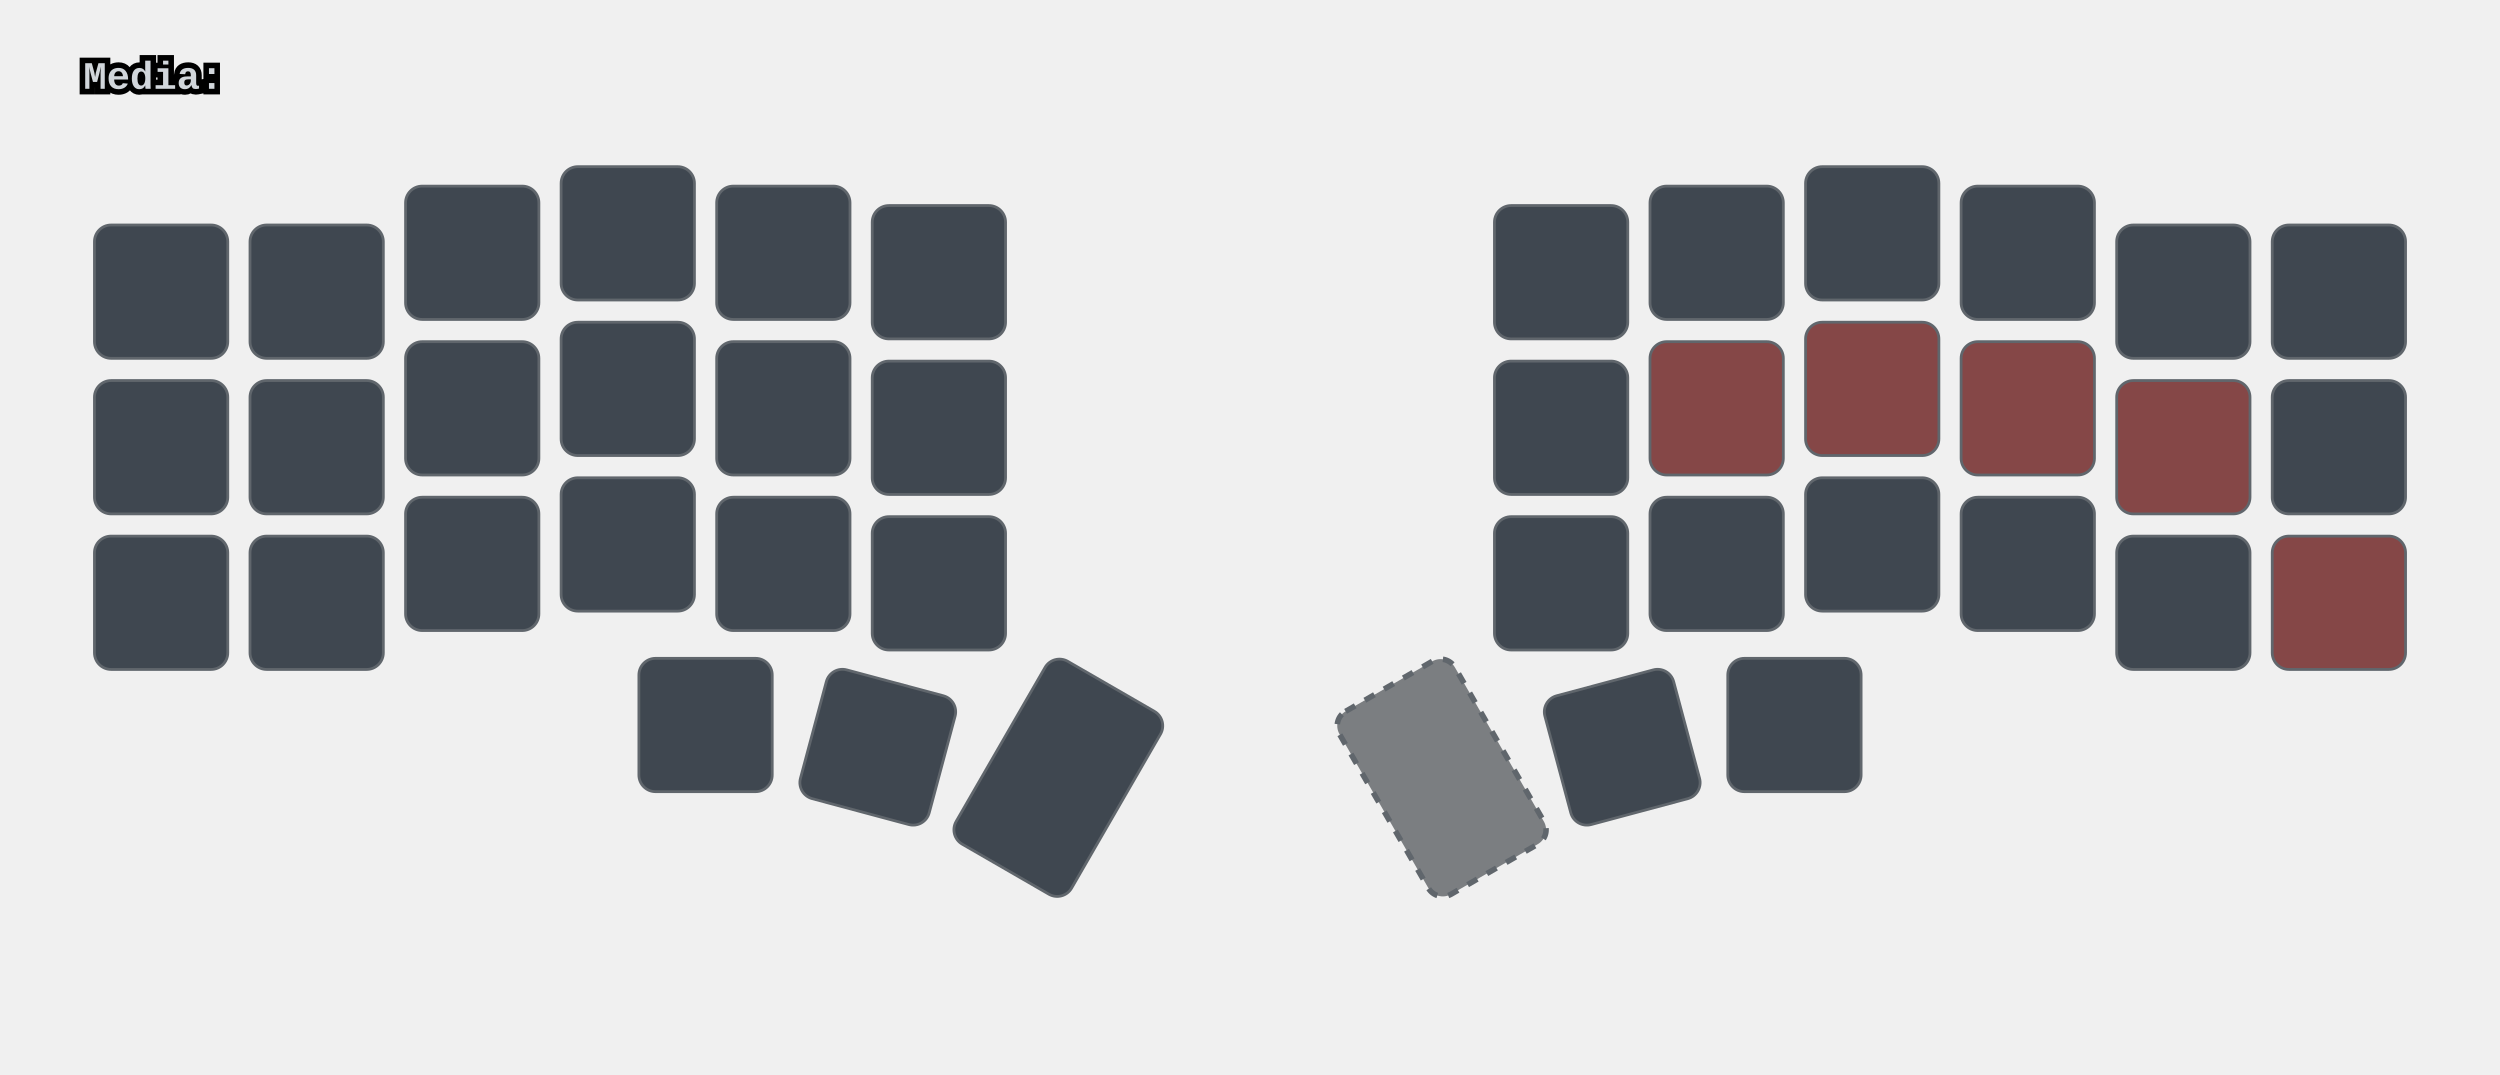
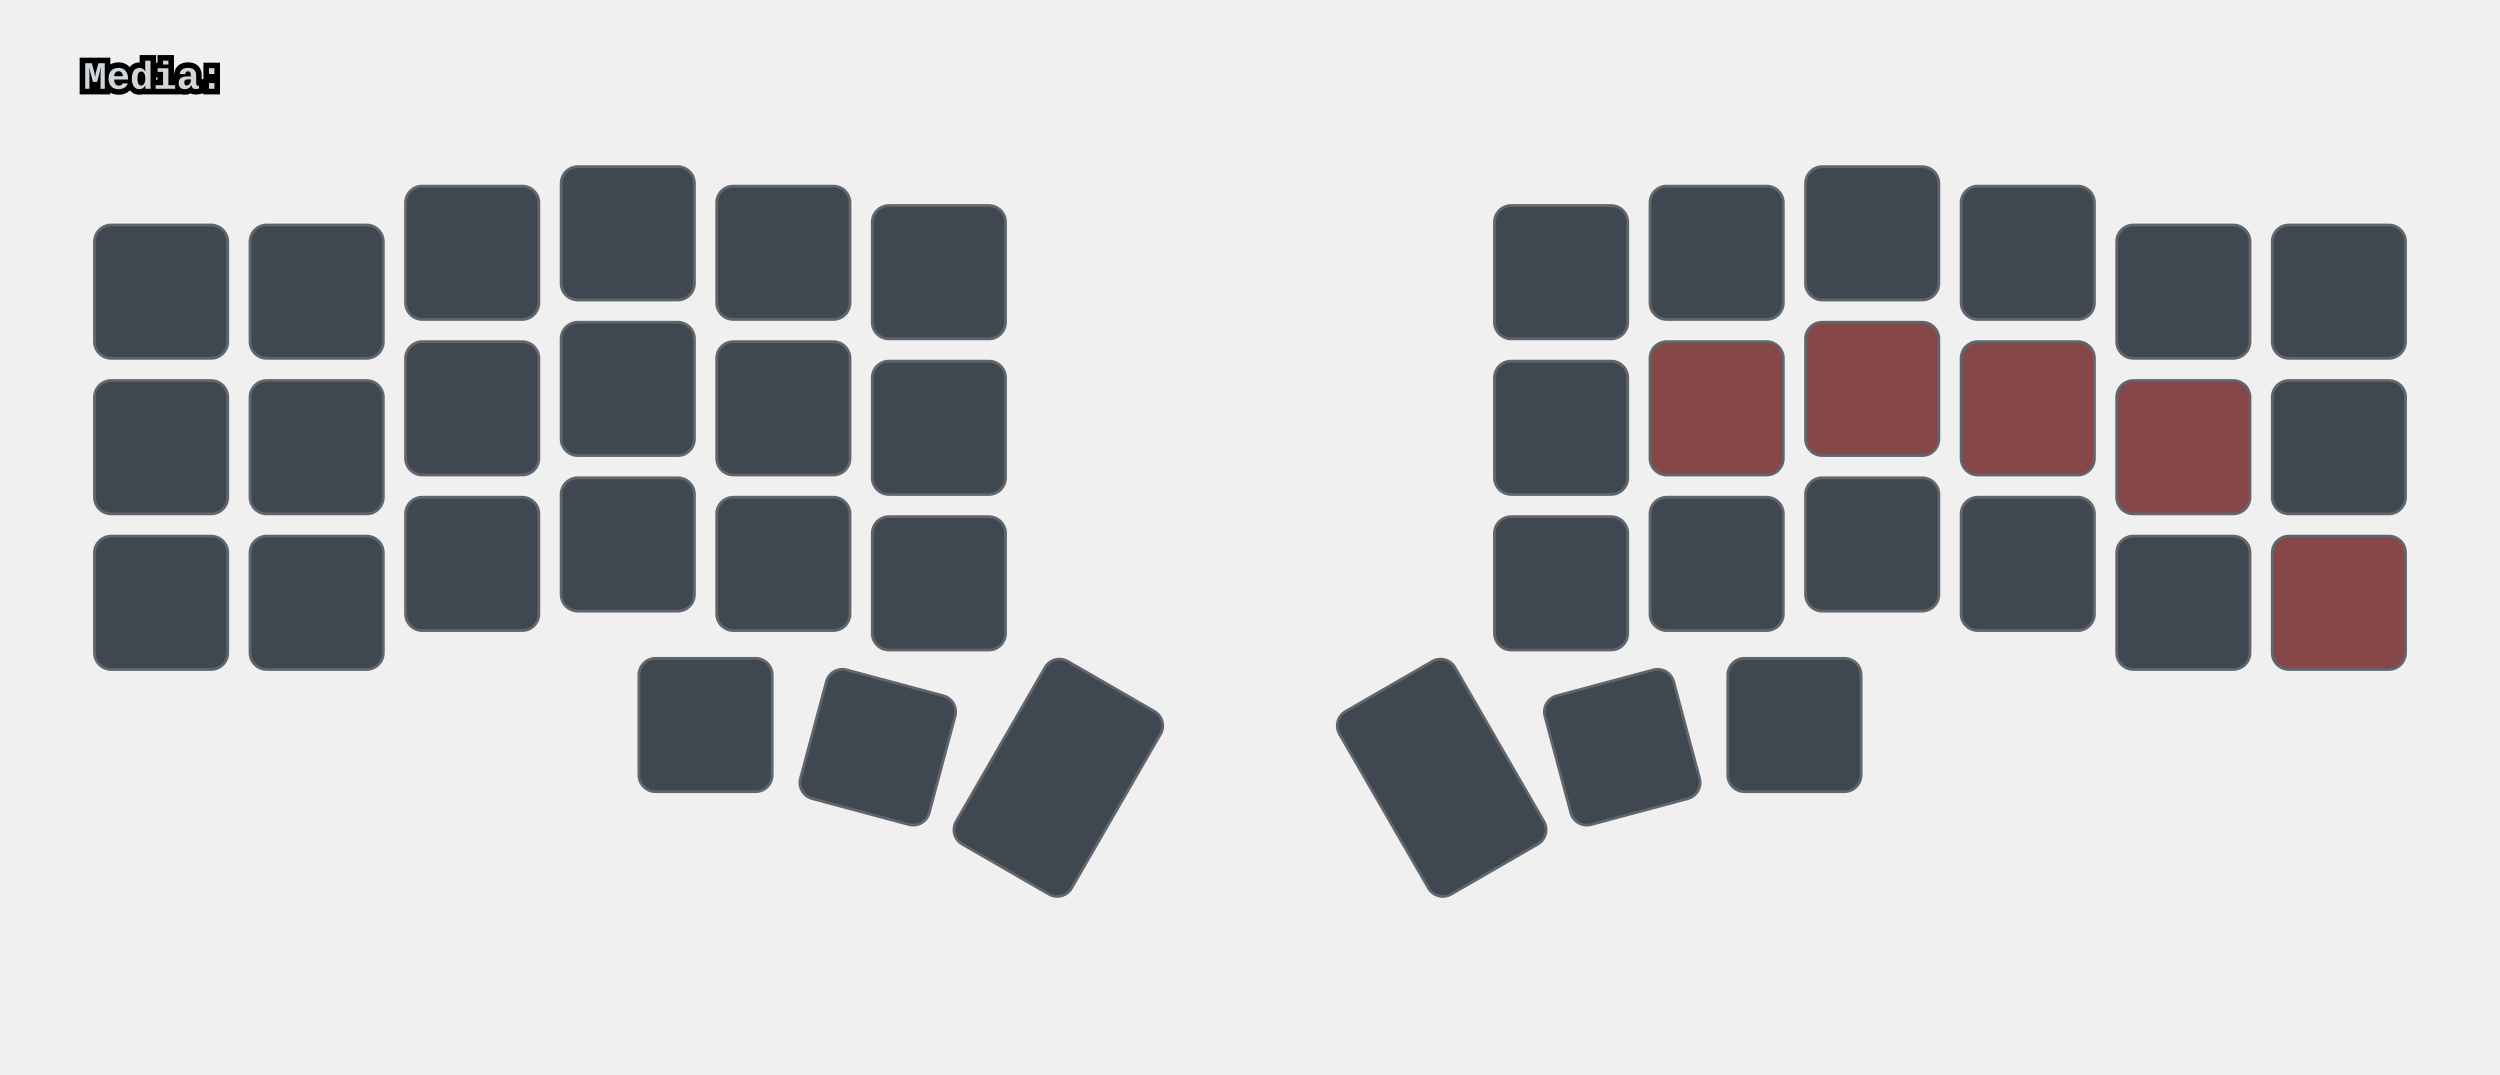
<svg xmlns="http://www.w3.org/2000/svg" xmlns:xlink="http://www.w3.org/1999/xlink" width="900" height="387" viewBox="0 0 900 387" class="keymap">
  <defs>/* start glyphs */
<svg id="mdi:apple-keyboard-caps">
      <svg id="mdi-apple-keyboard-caps" viewBox="0 0 24 24">
        <path d="M15,14V8H17.17L12,2.83L6.83,8H9V14H15M12,0L22,10H17V16H7V10H2L12,0M7,18H17V24H7V18M15,20H9V22H15V20Z" />
      </svg>
    </svg>
    <svg id="mdi:apple-keyboard-command">
      <svg id="mdi-apple-keyboard-command" viewBox="0 0 24 24">
        <path d="M6,2A4,4 0 0,1 10,6V8H14V6A4,4 0 0,1 18,2A4,4 0 0,1 22,6A4,4 0 0,1 18,10H16V14H18A4,4 0 0,1 22,18A4,4 0 0,1 18,22A4,4 0 0,1 14,18V16H10V18A4,4 0 0,1 6,22A4,4 0 0,1 2,18A4,4 0 0,1 6,14H8V10H6A4,4 0 0,1 2,6A4,4 0 0,1 6,2M16,18A2,2 0 0,0 18,20A2,2 0 0,0 20,18A2,2 0 0,0 18,16H16V18M14,10H10V14H14V10M6,16A2,2 0 0,0 4,18A2,2 0 0,0 6,20A2,2 0 0,0 8,18V16H6M8,6A2,2 0 0,0 6,4A2,2 0 0,0 4,6A2,2 0 0,0 6,8H8V6M18,8A2,2 0 0,0 20,6A2,2 0 0,0 18,4A2,2 0 0,0 16,6V8H18Z" />
      </svg>
    </svg>
    <svg id="mdi:apple-keyboard-control">
      <svg id="mdi-apple-keyboard-control" viewBox="0 0 24 24">
        <path d="M19.78,11.78L18.36,13.19L12,6.83L5.64,13.19L4.22,11.78L12,4L19.78,11.78Z" />
      </svg>
    </svg>
    <svg id="mdi:apple-keyboard-option">
      <svg id="mdi-apple-keyboard-option" viewBox="0 0 24 24">
        <path d="M3,4H9.11L16.15,18H21V20H14.88L7.84,6H3V4M14,4H21V6H14V4Z" />
      </svg>
    </svg>
    <svg id="mdi:apple-keyboard-shift">
      <svg id="mdi-apple-keyboard-shift" viewBox="0 0 24 24">
        <path d="M15,18V12H17.17L12,6.83L6.83,12H9V18H15M12,4L22,14H17V20H7V14H2L12,4Z" />
      </svg>
    </svg>
    <svg id="mdi:backspace">
      <svg id="mdi-backspace" viewBox="0 0 24 24">
        <path d="M22,3H7C6.31,3 5.77,3.35 5.41,3.88L0,12L5.41,20.11C5.77,20.64 6.31,21 7,21H22A2,2 0 0,0 24,19V5A2,2 0 0,0 22,3M19,15.59L17.59,17L14,13.41L10.41,17L9,15.59L12.59,12L9,8.41L10.41,7L14,10.59L17.59,7L19,8.41L15.41,12" />
      </svg>
    </svg>
    <svg id="mdi:backspace-reverse">
      <svg id="mdi-backspace-reverse" viewBox="0 0 24 24">
        <path d="M2,21H17C17.7,21 18.2,20.6 18.6,20.1L24,12L18.6,3.9C18.2,3.4 17.7,3 17,3H2A2,2 0 0,0 0,5V19A2,2 0 0,0 2,21M5,8.4L6.4,7L10,10.6L13.6,7L15,8.4L11.4,12L15,15.6L13.6,17L10,13.4L6.4,17L5,15.6L8.6,12" />
      </svg>
    </svg>
    <svg id="mdi:bluetooth-connect">
      <svg id="mdi-bluetooth-connect" viewBox="0 0 24 24">
        <path d="M19,10L17,12L19,14L21,12M14.88,16.29L13,18.17V14.41M13,5.83L14.88,7.71L13,9.58M17.71,7.71L12,2H11V9.58L6.41,5L5,6.41L10.59,12L5,17.58L6.41,19L11,14.41V22H12L17.71,16.29L13.41,12M7,12L5,10L3,12L5,14L7,12Z" />
      </svg>
    </svg>
    <svg id="mdi:bluetooth-off">
      <svg id="mdi-bluetooth-off" viewBox="0 0 24 24">
        <path d="M13,5.83L14.88,7.71L13.28,9.31L14.69,10.72L17.71,7.7L12,2H11V7.03L13,9.03M5.41,4L4,5.41L10.59,12L5,17.59L6.41,19L11,14.41V22H12L16.29,17.71L18.59,20L20,18.59M13,18.17V14.41L14.88,16.29" />
      </svg>
    </svg>
    <svg id="mdi:brightness-5">
      <svg id="mdi-brightness-5" viewBox="0 0 24 24">
        <path d="M12,18A6,6 0 0,1 6,12A6,6 0 0,1 12,6A6,6 0 0,1 18,12A6,6 0 0,1 12,18M20,15.31L23.31,12L20,8.69V4H15.31L12,0.69L8.69,4H4V8.69L0.69,12L4,15.31V20H8.69L12,23.31L15.31,20H20V15.31Z" />
      </svg>
    </svg>
    <svg id="mdi:brightness-7">
      <svg id="mdi-brightness-7" viewBox="0 0 24 24">
        <path d="M12,8A4,4 0 0,0 8,12A4,4 0 0,0 12,16A4,4 0 0,0 16,12A4,4 0 0,0 12,8M12,18A6,6 0 0,1 6,12A6,6 0 0,1 12,6A6,6 0 0,1 18,12A6,6 0 0,1 12,18M20,8.69V4H15.31L12,0.69L8.69,4H4V8.69L0.69,12L4,15.31V20H8.69L12,23.31L15.31,20H20V15.31L23.31,12L20,8.69Z" />
      </svg>
    </svg>
    <svg id="mdi:code-block-tags">
      <svg id="mdi-code-block-tags" viewBox="0 0 24 24">
        <path d="M5.59 3.41L7 4.82L3.82 8L7 11.18L5.59 12.6L1 8L5.59 3.41M11.41 3.41L16 8L11.41 12.6L10 11.18L13.18 8L10 4.82L11.41 3.41M22 6V18C22 19.11 21.11 20 20 20H4C2.9 20 2 19.11 2 18V14H4V18H20V6H17.03V4H20C21.11 4 22 4.89 22 6Z" />
      </svg>
    </svg>
    <svg id="mdi:content-copy">
      <svg id="mdi-content-copy" viewBox="0 0 24 24">
        <path d="M19,21H8V7H19M19,5H8A2,2 0 0,0 6,7V21A2,2 0 0,0 8,23H19A2,2 0 0,0 21,21V7A2,2 0 0,0 19,5M16,1H4A2,2 0 0,0 2,3V17H4V3H16V1Z" />
      </svg>
    </svg>
    <svg id="mdi:content-cut">
      <svg id="mdi-content-cut" viewBox="0 0 24 24">
        <path d="M19,3L13,9L15,11L22,4V3M12,12.5A0.5,0.5 0 0,1 11.5,12A0.5,0.5 0 0,1 12,11.5A0.5,0.5 0 0,1 12.5,12A0.5,0.5 0 0,1 12,12.5M6,20A2,2 0 0,1 4,18C4,16.89 4.9,16 6,16A2,2 0 0,1 8,18C8,19.11 7.1,20 6,20M6,8A2,2 0 0,1 4,6C4,4.89 4.9,4 6,4A2,2 0 0,1 8,6C8,7.11 7.1,8 6,8M9.64,7.64C9.87,7.14 10,6.59 10,6A4,4 0 0,0 6,2A4,4 0 0,0 2,6A4,4 0 0,0 6,10C6.59,10 7.14,9.87 7.64,9.64L10,12L7.64,14.36C7.14,14.13 6.59,14 6,14A4,4 0 0,0 2,18A4,4 0 0,0 6,22A4,4 0 0,0 10,18C10,17.41 9.87,16.86 9.64,16.36L12,14L19,21H22V20L9.64,7.64Z" />
      </svg>
    </svg>
    <svg id="mdi:content-paste">
      <svg id="mdi-content-paste" viewBox="0 0 24 24">
        <path d="M19,20H5V4H7V7H17V4H19M12,2A1,1 0 0,1 13,3A1,1 0 0,1 12,4A1,1 0 0,1 11,3A1,1 0 0,1 12,2M19,2H14.82C14.4,0.84 13.3,0 12,0C10.7,0 9.6,0.84 9.18,2H5A2,2 0 0,0 3,4V20A2,2 0 0,0 5,22H19A2,2 0 0,0 21,20V4A2,2 0 0,0 19,2Z" />
      </svg>
    </svg>
    <svg id="mdi:dock-window">
      <svg id="mdi-dock-window" viewBox="0 0 24 24">
        <path d="M18 18V20H4A2 2 0 0 1 2 18V8H4V18M22 6V14A2 2 0 0 1 20 16H8A2 2 0 0 1 6 14V6A2 2 0 0 1 8 4H20A2 2 0 0 1 22 6M20 6H8V14H20Z" />
      </svg>
    </svg>
    <svg id="mdi:folder-search-outline">
      <svg id="mdi-folder-search-outline" viewBox="0 0 24 24">
        <path d="M16.5,12C19,12 21,14 21,16.5C21,17.38 20.75,18.21 20.31,18.9L23.39,22L22,23.39L18.88,20.32C18.19,20.75 17.37,21 16.5,21C14,21 12,19 12,16.5C12,14 14,12 16.5,12M16.5,14A2.5,2.5 0 0,0 14,16.5A2.5,2.5 0 0,0 16.5,19A2.5,2.5 0 0,0 19,16.5A2.5,2.5 0 0,0 16.5,14M19,8H3V18H10.17C10.34,18.72 10.63,19.39 11,20H3C1.89,20 1,19.1 1,18V6C1,4.89 1.89,4 3,4H9L11,6H19A2,2 0 0,1 21,8V11.81C20.42,11.26 19.75,10.81 19,10.5V8Z" />
      </svg>
    </svg>
    <svg id="mdi:format-letter-ends-with">
      <svg id="mdi-format-letter-ends-with" viewBox="0 0 24 24">
        <path d="M11.14 4L6.43 16H8.36L9.32 13.43H14.67L15.64 16H17.57L12.86 4M12 6.29L14.03 11.71H9.96M20 14V18H2V20H22V14Z" />
      </svg>
    </svg>
    <svg id="mdi:format-letter-starts-with">
      <svg id="mdi-format-letter-starts-with" viewBox="0 0 24 24">
        <path d="M11.14 4L6.43 16H8.36L9.32 13.43H14.67L15.64 16H17.57L12.86 4M12 6.29L14.03 11.71H9.96M4 18V15H2V20H22V18Z" />
      </svg>
    </svg>
    <svg id="mdi:format-pilcrow-arrow-left">
      <svg id="mdi-format-pilcrow-arrow-left" viewBox="0 0 24 24">
        <path d="M8,17V14L4,18L8,22V19H20V17M10,10V15H12V4H14V15H16V4H18V2H10A4,4 0 0,0 6,6A4,4 0 0,0 10,10Z" />
      </svg>
    </svg>
    <svg id="mdi:format-pilcrow-arrow-right">
      <svg id="mdi-format-pilcrow-arrow-right" viewBox="0 0 24 24">
        <path d="M21,18L17,14V17H5V19H17V22M9,10V15H11V4H13V15H15V4H17V2H9A4,4 0 0,0 5,6A4,4 0 0,0 9,10Z" />
      </svg>
    </svg>
    <svg id="mdi:keyboard-return">
      <svg id="mdi-keyboard-return" viewBox="0 0 24 24">
        <path d="M19,7V11H5.83L9.41,7.41L8,6L2,12L8,18L9.41,16.58L5.83,13H21V7H19Z" />
      </svg>
    </svg>
    <svg id="mdi:keyboard-space">
      <svg id="mdi-keyboard-space" viewBox="0 0 24 24">
        <path d="M3 15H5V19H19V15H21V19C21 20.1 20.1 21 19 21H5C3.9 21 3 20.1 3 19V15Z" />
      </svg>
    </svg>
    <svg id="mdi:keyboard-tab">
      <svg id="mdi-keyboard-tab" viewBox="0 0 24 24">
        <path d="M20,18H22V6H20M11.59,7.41L15.17,11H1V13H15.17L11.59,16.58L13,18L19,12L13,6L11.59,7.41Z" />
      </svg>
    </svg>
    <svg id="mdi:keyboard-variant">
      <svg id="mdi-keyboard-variant" viewBox="0 0 24 24">
        <path d="M6,16H18V18H6V16M6,13V15H2V13H6M7,15V13H10V15H7M11,15V13H13V15H11M14,15V13H17V15H14M18,15V13H22V15H18M2,10H5V12H2V10M19,12V10H22V12H19M18,12H16V10H18V12M8,12H6V10H8V12M12,12H9V10H12V12M15,12H13V10H15V12M2,9V7H4V9H2M5,9V7H7V9H5M8,9V7H10V9H8M11,9V7H13V9H11M14,9V7H16V9H14M17,9V7H22V9H17Z" />
      </svg>
    </svg>
    <svg id="mdi:lock-outline">
      <svg id="mdi-lock-outline" viewBox="0 0 24 24">
        <path d="M12,17C10.89,17 10,16.1 10,15C10,13.89 10.89,13 12,13A2,2 0 0,1 14,15A2,2 0 0,1 12,17M18,20V10H6V20H18M18,8A2,2 0 0,1 20,10V20A2,2 0 0,1 18,22H6C4.89,22 4,21.1 4,20V10C4,8.89 4.89,8 6,8H7V6A5,5 0 0,1 12,1A5,5 0 0,1 17,6V8H18M12,3A3,3 0 0,0 9,6V8H15V6A3,3 0 0,0 12,3Z" />
      </svg>
    </svg>
    <svg id="mdi:mouse">
      <svg id="mdi-mouse" viewBox="0 0 24 24">
        <path d="M11,1.07C7.05,1.56 4,4.92 4,9H11M4,15A8,8 0 0,0 12,23A8,8 0 0,0 20,15V11H4M13,1.07V9H20C20,4.92 16.94,1.56 13,1.07Z" />
      </svg>
    </svg>
    <svg id="mdi:mouse-left-click-outline">
      <svg id="mdi-mouse-left-click-outline" viewBox="0 0 24 24">
        <path d="M13 9V1.07C13.7 1.16 14.37 1.33 15 1.59C17.33 2.53 19.11 4.53 19.75 7C19.91 7.64 20 8.31 20 9H13M17.66 7C17.18 5.65 16.23 4.5 15 3.81V7H17.66M6 15V13H18V15C18 16.59 17.37 18.12 16.24 19.24C15.12 20.37 13.59 21 12 21C10.41 21 8.88 20.37 7.76 19.24C6.63 18.12 6 16.59 6 15M4 15C4 17.12 4.84 19.16 6.34 20.66C7.84 22.16 9.88 23 12 23C14.12 23 16.16 22.16 17.66 20.66C19.16 19.16 20 17.12 20 15V11H4V15M11 9V1.07C7.06 1.56 4 4.92 4 9H11Z" />
      </svg>
    </svg>
    <svg id="mdi:mouse-right-click-outline">
      <svg id="mdi-mouse-right-click-outline" viewBox="0 0 24 24">
        <path d="M13 9V1.07C16.94 1.56 20 4.92 20 9H13M11 9V1.07C10.3 1.16 9.63 1.33 9 1.59C6.67 2.53 4.89 4.53 4.25 7C4.09 7.64 4 8.31 4 9H11M6.34 7C6.82 5.65 7.78 4.5 9 3.81V7H6.34M6 15V13H18V15C18 16.59 17.37 18.12 16.24 19.24C15.12 20.37 13.59 21 12 21C10.41 21 8.88 20.37 7.76 19.24C6.63 18.12 6 16.59 6 15M4 15C4 17.12 4.84 19.16 6.34 20.66C7.84 22.16 9.88 23 12 23C14.12 23 16.16 22.16 17.66 20.66C19.16 19.16 20 17.12 20 15V11H4V15Z" />
      </svg>
    </svg>
    <svg id="mdi:numeric-2-box-multiple-outline">
      <svg id="mdi-numeric-2-box-multiple-outline" viewBox="0 0 24 24">
        <path d="M17,13H13V11H15A2,2 0 0,0 17,9V7C17,5.89 16.1,5 15,5H11V7H15V9H13A2,2 0 0,0 11,11V15H17M21,17H7V3H21M21,1H7A2,2 0 0,0 5,3V17A2,2 0 0,0 7,19H21A2,2 0 0,0 23,17V3A2,2 0 0,0 21,1M3,5H1V21A2,2 0 0,0 3,23H19V21H3V5Z" />
      </svg>
    </svg>
    <svg id="mdi:numeric-3-box-multiple-outline">
      <svg id="mdi-numeric-3-box-multiple-outline" viewBox="0 0 24 24">
        <path d="M17,13V11.5A1.5,1.5 0 0,0 15.5,10A1.5,1.5 0 0,0 17,8.5V7C17,5.89 16.1,5 15,5H11V7H15V9H13V11H15V13H11V15H15A2,2 0 0,0 17,13M3,5H1V21A2,2 0 0,0 3,23H19V21H3M21,17H7V3H21M21,1H7A2,2 0 0,0 5,3V17A2,2 0 0,0 7,19H21A2,2 0 0,0 23,17V3A2,2 0 0,0 21,1Z" />
      </svg>
    </svg>
    <svg id="mdi:numeric-4-box-multiple-outline">
      <svg id="mdi-numeric-4-box-multiple-outline" viewBox="0 0 24 24">
        <path d="M21,17H7V3H21M21,1H7A2,2 0 0,0 5,3V17A2,2 0 0,0 7,19H21A2,2 0 0,0 23,17V3A2,2 0 0,0 21,1M15,15H17V5H15V9H13V5H11V11H15M3,5H1V21A2,2 0 0,0 3,23H19V21H3V5Z" />
      </svg>
    </svg>
    <svg id="mdi:numeric-5-box-multiple-outline">
      <svg id="mdi-numeric-5-box-multiple-outline" viewBox="0 0 24 24">
        <path d="M17,13V11C17,9.89 16.1,9 15,9H13V7H17V5H11V11H15V13H11V15H15A2,2 0 0,0 17,13M3,5H1V21A2,2 0 0,0 3,23H19V21H3M21,17H7V3H21M21,1H7A2,2 0 0,0 5,3V17A2,2 0 0,0 7,19H21A2,2 0 0,0 23,17V3A2,2 0 0,0 21,1Z" />
      </svg>
    </svg>
    <svg id="mdi:numeric-6-box-multiple-outline">
      <svg id="mdi-numeric-6-box-multiple-outline" viewBox="0 0 24 24">
        <path d="M13,11H15V13H13M13,15H15A2,2 0 0,0 17,13V11C17,9.89 16.1,9 15,9H13V7H17V5H13A2,2 0 0,0 11,7V13C11,14.11 11.9,15 13,15M21,17H7V3H21M21,1H7A2,2 0 0,0 5,3V17A2,2 0 0,0 7,19H21A2,2 0 0,0 23,17V3A2,2 0 0,0 21,1M3,5H1V21A2,2 0 0,0 3,23H19V21H3V5Z" />
      </svg>
    </svg>
    <svg id="mdi:numeric-7-box-multiple-outline">
      <svg id="mdi-numeric-7-box-multiple-outline" viewBox="0 0 24 24">
        <path d="M13,15L17,7V5H11V7H15L11,15M21,17H7V3H21M21,1H7A2,2 0 0,0 5,3V17A2,2 0 0,0 7,19H21A2,2 0 0,0 23,17V3A2,2 0 0,0 21,1M3,5H1V21A2,2 0 0,0 3,23H19V21H3V5Z" />
      </svg>
    </svg>
    <svg id="mdi:numeric-8-box-multiple-outline">
      <svg id="mdi-numeric-8-box-multiple-outline" viewBox="0 0 24 24">
        <path d="M13,11H15V13H13M13,7H15V9H13M13,15H15A2,2 0 0,0 17,13V11.5A1.5,1.5 0 0,0 15.5,10A1.5,1.5 0 0,0 17,8.5V7C17,5.89 16.1,5 15,5H13A2,2 0 0,0 11,7V8.5A1.5,1.5 0 0,0 12.5,10A1.5,1.5 0 0,0 11,11.5V13C11,14.11 11.9,15 13,15M21,17H7V3H21M21,1H7A2,2 0 0,0 5,3V17A2,2 0 0,0 7,19H21A2,2 0 0,0 23,17V3A2,2 0 0,0 21,1M3,5H1V21A2,2 0 0,0 3,23H19V21H3V5Z" />
      </svg>
    </svg>
    <svg id="mdi:palette-outline">
      <svg id="mdi-palette-outline" viewBox="0 0 24 24">
        <path d="M12,22A10,10 0 0,1 2,12A10,10 0 0,1 12,2C17.5,2 22,6 22,11A6,6 0 0,1 16,17H14.2C13.9,17 13.7,17.2 13.7,17.5C13.7,17.6 13.8,17.7 13.8,17.8C14.2,18.3 14.4,18.9 14.4,19.5C14.5,20.9 13.4,22 12,22M12,4A8,8 0 0,0 4,12A8,8 0 0,0 12,20C12.3,20 12.5,19.8 12.5,19.5C12.5,19.3 12.4,19.2 12.4,19.1C12,18.6 11.8,18.1 11.8,17.5C11.8,16.1 12.9,15 14.3,15H16A4,4 0 0,0 20,11C20,7.1 16.4,4 12,4M6.5,10C7.3,10 8,10.7 8,11.5C8,12.3 7.3,13 6.5,13C5.7,13 5,12.3 5,11.5C5,10.7 5.7,10 6.5,10M9.5,6C10.3,6 11,6.7 11,7.5C11,8.3 10.3,9 9.5,9C8.7,9 8,8.3 8,7.5C8,6.7 8.7,6 9.5,6M14.5,6C15.3,6 16,6.7 16,7.5C16,8.3 15.3,9 14.5,9C13.7,9 13,8.3 13,7.5C13,6.7 13.7,6 14.5,6M17.5,10C18.3,10 19,10.7 19,11.5C19,12.3 18.3,13 17.5,13C16.7,13 16,12.3 16,11.5C16,10.7 16.7,10 17.5,10Z" />
      </svg>
    </svg>
    <svg id="mdi:play-pause">
      <svg id="mdi-play-pause" viewBox="0 0 24 24">
        <path d="M3,5V19L11,12M13,19H16V5H13M18,5V19H21V5" />
      </svg>
    </svg>
    <svg id="mdi:power">
      <svg id="mdi-power" viewBox="0 0 24 24">
        <path d="M16.56,5.44L15.11,6.89C16.84,7.94 18,9.83 18,12A6,6 0 0,1 12,18A6,6 0 0,1 6,12C6,9.83 7.16,7.94 8.88,6.88L7.44,5.44C5.36,6.88 4,9.28 4,12A8,8 0 0,0 12,20A8,8 0 0,0 20,12C20,9.28 18.64,6.88 16.56,5.44M13,3H11V13H13" />
      </svg>
    </svg>
    <svg id="mdi:power-plug-outline">
      <svg id="mdi-power-plug-outline" viewBox="0 0 24 24">
        <path d="M16 7V3H14V7H10V3H8V7C7 7 6 8 6 9V14.5L9.5 18V21H14.5V18L18 14.5V9C18 8 17 7 16 7M16 13.67L13.09 16.59L12.67 17H11.33L10.92 16.59L8 13.67V9.09C8 9.06 8.06 9 8.09 9H15.92C15.95 9 16 9.06 16 9.09V13.67Z" />
      </svg>
    </svg>
    <svg id="mdi:redo">
      <svg id="mdi-redo" viewBox="0 0 24 24">
        <path d="M18.4,10.6C16.55,9 14.15,8 11.5,8C6.85,8 2.92,11.03 1.54,15.22L3.9,16C4.95,12.81 7.95,10.5 11.5,10.5C13.45,10.5 15.23,11.22 16.62,12.38L13,16H22V7L18.4,10.6Z" />
      </svg>
    </svg>
    <svg id="mdi:restart">
      <svg id="mdi-restart" viewBox="0 0 24 24">
        <path d="M12,4C14.1,4 16.1,4.8 17.6,6.3C20.7,9.4 20.7,14.5 17.6,17.6C15.8,19.5 13.3,20.2 10.9,19.9L11.4,17.9C13.1,18.1 14.9,17.5 16.2,16.2C18.5,13.9 18.5,10.1 16.2,7.7C15.1,6.6 13.5,6 12,6V10.6L7,5.6L12,0.6V4M6.3,17.6C3.7,15 3.3,11 5.1,7.9L6.6,9.4C5.5,11.6 5.9,14.4 7.8,16.2C8.3,16.7 8.9,17.1 9.6,17.4L9,19.4C8,19 7.1,18.4 6.3,17.6Z" />
      </svg>
    </svg>
    <svg id="mdi:skip-backward">
      <svg id="mdi-skip-backward" viewBox="0 0 24 24">
        <path d="M20,5V19L13,12M6,5V19H4V5M13,5V19L6,12" />
      </svg>
    </svg>
    <svg id="mdi:skip-forward">
      <svg id="mdi-skip-forward" viewBox="0 0 24 24">
        <path d="M4,5V19L11,12M18,5V19H20V5M11,5V19L18,12" />
      </svg>
    </svg>
    <svg id="mdi:stop">
      <svg id="mdi-stop" viewBox="0 0 24 24">
        <path d="M18,18H6V6H18V18Z" />
      </svg>
    </svg>
    <svg id="mdi:undo">
      <svg id="mdi-undo" viewBox="0 0 24 24">
        <path d="M12.5,8C9.85,8 7.45,9 5.6,10.6L2,7V16H11L7.38,12.38C8.77,11.22 10.54,10.5 12.5,10.5C16.04,10.5 19.05,12.81 20.1,16L22.47,15.22C21.08,11.03 17.15,8 12.5,8Z" />
      </svg>
    </svg>
    <svg id="mdi:unfold-more-horizontal">
      <svg id="mdi-unfold-more-horizontal" viewBox="0 0 24 24">
        <path d="M12,18.17L8.83,15L7.42,16.41L12,21L16.59,16.41L15.17,15M12,5.83L15.17,9L16.58,7.59L12,3L7.41,7.59L8.83,9L12,5.83Z" />
      </svg>
    </svg>
    <svg id="mdi:unfold-more-vertical">
      <svg id="mdi-unfold-more-vertical" viewBox="0 0 24 24">
        <path d="M18.17,12L15,8.83L16.41,7.41L21,12L16.41,16.58L15,15.17L18.17,12M5.83,12L9,15.17L7.59,16.59L3,12L7.59,7.42L9,8.83L5.83,12Z" />
      </svg>
    </svg>
    <svg id="mdi:usb">
      <svg id="mdi-usb" viewBox="0 0 24 24">
        <path d="M15,7V11H16V13H13V5H15L12,1L9,5H11V13H8V10.93C8.7,10.56 9.2,9.85 9.2,9C9.2,7.78 8.21,6.8 7,6.8C5.78,6.8 4.8,7.78 4.8,9C4.8,9.85 5.3,10.56 6,10.93V13A2,2 0 0,0 8,15H11V18.05C10.29,18.41 9.8,19.15 9.8,20A2.2,2.2 0 0,0 12,22.2A2.2,2.2 0 0,0 14.2,20C14.2,19.15 13.71,18.41 13,18.05V15H16A2,2 0 0,0 18,13V11H19V7H15Z" />
      </svg>
    </svg>
    <svg id="mdi:view-dashboard-outline">
      <svg id="mdi-view-dashboard-outline" viewBox="0 0 24 24">
        <path d="M19,5V7H15V5H19M9,5V11H5V5H9M19,13V19H15V13H19M9,17V19H5V17H9M21,3H13V9H21V3M11,3H3V13H11V3M21,11H13V21H21V11M11,15H3V21H11V15Z" />
      </svg>
    </svg>
    <svg id="mdi:volume-minus">
      <svg id="mdi-volume-minus" viewBox="0 0 24 24">
        <path d="M3,9H7L12,4V20L7,15H3V9M14,11H22V13H14V11Z" />
      </svg>
    </svg>
    <svg id="mdi:volume-off">
      <svg id="mdi-volume-off" viewBox="0 0 24 24">
        <path d="M12,4L9.91,6.09L12,8.18M4.27,3L3,4.27L7.73,9H3V15H7L12,20V13.27L16.25,17.53C15.58,18.04 14.83,18.46 14,18.7V20.77C15.38,20.45 16.63,19.82 17.68,18.96L19.73,21L21,19.73L12,10.73M19,12C19,12.94 18.8,13.82 18.46,14.64L19.97,16.15C20.62,14.91 21,13.5 21,12C21,7.72 18,4.14 14,3.23V5.29C16.89,6.15 19,8.83 19,12M16.5,12C16.5,10.23 15.5,8.71 14,7.97V10.18L16.45,12.63C16.5,12.43 16.5,12.21 16.5,12Z" />
      </svg>
    </svg>
    <svg id="mdi:volume-plus">
      <svg id="mdi-volume-plus" viewBox="0 0 24 24">
        <path d="M3,9H7L12,4V20L7,15H3V9M14,11H17V8H19V11H22V13H19V16H17V13H14V11Z" />
      </svg>
    </svg>
    <svg id="mdi:web">
      <svg id="mdi-web" viewBox="0 0 24 24">
        <path d="M16.36,14C16.44,13.34 16.5,12.68 16.5,12C16.5,11.32 16.44,10.66 16.36,10H19.74C19.9,10.64 20,11.31 20,12C20,12.69 19.9,13.36 19.74,14M14.59,19.56C15.19,18.45 15.65,17.25 15.97,16H18.92C17.96,17.65 16.43,18.93 14.59,19.56M14.34,14H9.66C9.56,13.34 9.5,12.68 9.5,12C9.5,11.32 9.56,10.65 9.66,10H14.34C14.43,10.65 14.5,11.32 14.5,12C14.5,12.68 14.43,13.34 14.34,14M12,19.96C11.17,18.76 10.5,17.43 10.09,16H13.91C13.5,17.43 12.83,18.76 12,19.96M8,8H5.08C6.03,6.34 7.57,5.06 9.4,4.44C8.8,5.55 8.35,6.75 8,8M5.08,16H8C8.35,17.25 8.8,18.45 9.4,19.56C7.57,18.93 6.03,17.65 5.08,16M4.26,14C4.1,13.36 4,12.69 4,12C4,11.31 4.1,10.64 4.26,10H7.64C7.56,10.66 7.5,11.32 7.5,12C7.5,12.68 7.56,13.34 7.64,14M12,4.03C12.83,5.23 13.5,6.57 13.91,8H10.09C10.5,6.57 11.17,5.23 12,4.03M18.92,8H15.97C15.65,6.75 15.19,5.55 14.59,4.44C16.43,5.07 17.96,6.34 18.92,8M12,2C6.47,2 2,6.5 2,12A10,10 0 0,0 12,22A10,10 0 0,0 22,12A10,10 0 0,0 12,2Z" />
      </svg>
    </svg>
    <svg id="mdi:window-maximize">
      <svg id="mdi-window-maximize" viewBox="0 0 24 24">
        <path d="M4,4H20V20H4V4M6,8V18H18V8H6Z" />
      </svg>
    </svg>
    <svg id="mdi:window-restore">
      <svg id="mdi-window-restore" viewBox="0 0 24 24">
        <path d="M4,8H8V4H20V16H16V20H4V8M16,8V14H18V6H10V8H16M6,12V18H14V12H6Z" />
      </svg>
    </svg>
  </defs>/* end glyphs */
<style>/* inherit to force styles through use tags */
svg path {
    fill: inherit;
}

/* font and background color specifications */
svg.keymap {
    font-family: SFMono-Regular,Consolas,Liberation Mono,Menlo,monospace;
    font-size: 14px;
    font-kerning: normal;
    text-rendering: optimizeLegibility;
    fill: #24292e;
}

/* default key styling */
rect.key {
    fill: #f6f8fa;
}

rect.key, rect.combo {
    stroke: #c9cccf;
    stroke-width: 1;
}

/* default key side styling, only used is draw_key_sides is set */
rect.side {
    filter: brightness(90%);
}

/* color accent for combo boxes */
rect.combo, rect.combo-separate {
    fill: #cdf;
}

/* color accent for held keys */
rect.held, rect.combo.held {
    fill: #fdd;
}

/* color accent for ghost (optional) keys */
rect.ghost, rect.combo.ghost {
    stroke-dasharray: 4, 4;
    stroke-width: 2;
}

text {
    text-anchor: middle;
    dominant-baseline: middle;
}

/* styling for layer labels */
text.label {
    font-weight: bold;
    text-anchor: start;
    stroke: white;
    stroke-width: 4;
    paint-order: stroke;
}

/* styling for optional footer */
text.footer {
    text-anchor: end;
    dominant-baseline: auto;
    stroke: white;
    stroke-width: 4;
    paint-order: stroke;
}

/* styling for combo tap, and key non-tap label text */
text.combo, text.hold, text.shifted, text.left, text.right, text.tl, text.tr, text.bl, text.br {
    font-size: 11px;
}

text.hold, text.bl, text.br {
    text-anchor: middle;
    dominant-baseline: auto;
}

text.shifted, text.tl, text.tr {
    text-anchor: middle;
    dominant-baseline: hanging;
}

text.left, text.tl, text.bl {
    text-anchor: start;
}

text.right, text.tr, text.br {
    text-anchor: end;
}

text.layer-activator {
    text-decoration: underline;
}

/* styling for hold/shifted label text in combo box */
text.combo.hold, text.combo.shifted, text.combo.left, text.combo.right {
    font-size: 8px;
}

/* lighter symbol for transparent keys */
text.trans {
    fill: #7b7e81;
}

/* styling for combo dendrons */
path.combo {
    stroke-width: 1;
    stroke: gray;
    fill: none;
}

/* Start Tabler Icons Cleanup */
/* cannot use height/width with glyphs */
.icon-tabler &gt; path {
    fill: inherit;
    stroke: inherit;
    stroke-width: 2;
}
/* hide tabler's default box */
.icon-tabler &gt; path[stroke="none"][fill="none"] {
    visibility: hidden;
}
/* End Tabler Icons Cleanup */

svg.keymap { fill: #d1d6db; }
rect.key { fill: #3f4750; }
rect.key, rect.combo { stroke: #60666c; }
rect.combo, rect.combo-separate { fill: #1f3d7a; }
rect.held, rect.combo.held { fill: #854747; }
text.label, text.footer { stroke: black; }
text.trans { fill: #7e8184; }
path.combo { stroke: #7f7f7f; }

rect.ghost { fill: #7b7e81; }
</style>
  <g transform="translate(30, 0)" class="layer-Media">
    <text x="0" y="28" class="label" id="Media">Media:</text>
    <g transform="translate(0, 56)">
      <g transform="translate(28, 49)" class="key keypos-0">
        <rect rx="6" ry="6" x="-24" y="-24" width="48" height="48" class="key" />
      </g>
      <g transform="translate(84, 49)" class="key keypos-1">
        <rect rx="6" ry="6" x="-24" y="-24" width="48" height="48" class="key" />
        <use href="#mdi:brightness-7" xlink:href="#mdi:brightness-7" x="-7" y="-7" height="14" width="14.0" class="key tap glyph mdi:brightness-7" />
      </g>
      <g transform="translate(140, 35)" class="key keypos-2">
        <rect rx="6" ry="6" x="-24" y="-24" width="48" height="48" class="key" />
      </g>
      <g transform="translate(196, 28)" class="key keypos-3">
        <rect rx="6" ry="6" x="-24" y="-24" width="48" height="48" class="key" />
        <use href="#mdi:stop" xlink:href="#mdi:stop" x="-7" y="-7" height="14" width="14.0" class="key tap glyph mdi:stop" />
      </g>
      <g transform="translate(252, 35)" class="key keypos-4">
        <rect rx="6" ry="6" x="-24" y="-24" width="48" height="48" class="key" />
      </g>
      <g transform="translate(308, 42)" class="key keypos-5">
        <rect rx="6" ry="6" x="-24" y="-24" width="48" height="48" class="key" />
        <use href="#mdi:volume-plus" xlink:href="#mdi:volume-plus" x="-7" y="-7" height="14" width="14.0" class="key tap glyph mdi:volume-plus" />
      </g>
      <g transform="translate(532, 42)" class="key keypos-6">
        <rect rx="6" ry="6" x="-24" y="-24" width="48" height="48" class="key" />
      </g>
      <g transform="translate(588, 35)" class="key keypos-7">
        <rect rx="6" ry="6" x="-24" y="-24" width="48" height="48" class="key" />
      </g>
      <g transform="translate(644, 28)" class="key keypos-8">
        <rect rx="6" ry="6" x="-24" y="-24" width="48" height="48" class="key" />
      </g>
      <g transform="translate(700, 35)" class="key keypos-9">
        <rect rx="6" ry="6" x="-24" y="-24" width="48" height="48" class="key" />
      </g>
      <g transform="translate(756, 49)" class="key keypos-10">
        <rect rx="6" ry="6" x="-24" y="-24" width="48" height="48" class="key" />
      </g>
      <g transform="translate(812, 49)" class="key keypos-11">
        <rect rx="6" ry="6" x="-24" y="-24" width="48" height="48" class="key" />
      </g>
      <g transform="translate(28, 105)" class="key keypos-12">
        <rect rx="6" ry="6" x="-24" y="-24" width="48" height="48" class="key" />
      </g>
      <g transform="translate(84, 105)" class="key keypos-13">
        <rect rx="6" ry="6" x="-24" y="-24" width="48" height="48" class="key" />
        <use href="#mdi:brightness-5" xlink:href="#mdi:brightness-5" x="-7" y="-7" height="14" width="14.0" class="key tap glyph mdi:brightness-5" />
      </g>
      <g transform="translate(140, 91)" class="key keypos-14">
        <rect rx="6" ry="6" x="-24" y="-24" width="48" height="48" class="key" />
        <use href="#mdi:skip-backward" xlink:href="#mdi:skip-backward" x="-7" y="-7" height="14" width="14.0" class="key tap glyph mdi:skip-backward" />
      </g>
      <g transform="translate(196, 84)" class="key keypos-15">
        <rect rx="6" ry="6" x="-24" y="-24" width="48" height="48" class="key" />
        <use href="#mdi:play-pause" xlink:href="#mdi:play-pause" x="-7" y="-7" height="14" width="14.0" class="key tap glyph mdi:play-pause" />
      </g>
      <g transform="translate(252, 91)" class="key keypos-16">
        <rect rx="6" ry="6" x="-24" y="-24" width="48" height="48" class="key" />
        <use href="#mdi:skip-forward" xlink:href="#mdi:skip-forward" x="-7" y="-7" height="14" width="14.0" class="key tap glyph mdi:skip-forward" />
      </g>
      <g transform="translate(308, 98)" class="key keypos-17">
        <rect rx="6" ry="6" x="-24" y="-24" width="48" height="48" class="key" />
        <use href="#mdi:volume-minus" xlink:href="#mdi:volume-minus" x="-7" y="-7" height="14" width="14.0" class="key tap glyph mdi:volume-minus" />
      </g>
      <g transform="translate(532, 98)" class="key keypos-18">
        <rect rx="6" ry="6" x="-24" y="-24" width="48" height="48" class="key" />
      </g>
      <g transform="translate(588, 91)" class="key held keypos-19">
        <rect rx="6" ry="6" x="-24" y="-24" width="48" height="48" class="key held" />
        <use href="#mdi:apple-keyboard-shift" xlink:href="#mdi:apple-keyboard-shift" x="-7" y="-7" height="14" width="14.0" class="key held tap glyph mdi:apple-keyboard-shift" />
      </g>
      <g transform="translate(644, 84)" class="key held keypos-20">
        <rect rx="6" ry="6" x="-24" y="-24" width="48" height="48" class="key held" />
        <use href="#mdi:apple-keyboard-control" xlink:href="#mdi:apple-keyboard-control" x="-7" y="-7" height="14" width="14.0" class="key held tap glyph mdi:apple-keyboard-control" />
      </g>
      <g transform="translate(700, 91)" class="key held keypos-21">
        <rect rx="6" ry="6" x="-24" y="-24" width="48" height="48" class="key held" />
        <use href="#mdi:apple-keyboard-option" xlink:href="#mdi:apple-keyboard-option" x="-7" y="-7" height="14" width="14.0" class="key held tap glyph mdi:apple-keyboard-option" />
      </g>
      <g transform="translate(756, 105)" class="key held keypos-22">
        <rect rx="6" ry="6" x="-24" y="-24" width="48" height="48" class="key held" />
        <use href="#mdi:apple-keyboard-command" xlink:href="#mdi:apple-keyboard-command" x="-7" y="-7" height="14" width="14.0" class="key held tap glyph mdi:apple-keyboard-command" />
      </g>
      <g transform="translate(812, 105)" class="key keypos-23">
        <rect rx="6" ry="6" x="-24" y="-24" width="48" height="48" class="key" />
      </g>
      <g transform="translate(28, 161)" class="key keypos-24">
        <rect rx="6" ry="6" x="-24" y="-24" width="48" height="48" class="key" />
      </g>
      <g transform="translate(84, 161)" class="key keypos-25">
        <rect rx="6" ry="6" x="-24" y="-24" width="48" height="48" class="key" />
      </g>
      <g transform="translate(140, 147)" class="key keypos-26">
        <rect rx="6" ry="6" x="-24" y="-24" width="48" height="48" class="key" />
      </g>
      <g transform="translate(196, 140)" class="key keypos-27">
        <rect rx="6" ry="6" x="-24" y="-24" width="48" height="48" class="key" />
      </g>
      <g transform="translate(252, 147)" class="key keypos-28">
        <rect rx="6" ry="6" x="-24" y="-24" width="48" height="48" class="key" />
      </g>
      <g transform="translate(308, 154)" class="key keypos-29">
        <rect rx="6" ry="6" x="-24" y="-24" width="48" height="48" class="key" />
        <use href="#mdi:volume-off" xlink:href="#mdi:volume-off" x="-7" y="-7" height="14" width="14.0" class="key tap glyph mdi:volume-off" />
      </g>
      <g transform="translate(532, 154)" class="key keypos-30">
        <rect rx="6" ry="6" x="-24" y="-24" width="48" height="48" class="key" />
      </g>
      <g transform="translate(588, 147)" class="key keypos-31">
        <rect rx="6" ry="6" x="-24" y="-24" width="48" height="48" class="key" />
      </g>
      <g transform="translate(644, 140)" class="key keypos-32">
        <rect rx="6" ry="6" x="-24" y="-24" width="48" height="48" class="key" />
      </g>
      <g transform="translate(700, 147)" class="key keypos-33">
        <rect rx="6" ry="6" x="-24" y="-24" width="48" height="48" class="key" />
      </g>
      <g transform="translate(756, 161)" class="key keypos-34">
        <rect rx="6" ry="6" x="-24" y="-24" width="48" height="48" class="key" />
      </g>
      <g transform="translate(812, 161)" class="key held keypos-35">
        <rect rx="6" ry="6" x="-24" y="-24" width="48" height="48" class="key held" />
        <use href="#mdi:web" xlink:href="#mdi:web" x="-7" y="-7" height="14" width="14.0" class="key held tap glyph mdi:web" />
      </g>
      <g transform="translate(224, 205)" class="key keypos-36">
        <rect rx="6" ry="6" x="-24" y="-24" width="48" height="48" class="key" />
        <use href="#mdi:lock-outline" xlink:href="#mdi:lock-outline" x="-7" y="-7" height="14" width="14.0" class="key tap glyph mdi:lock-outline" />
      </g>
      <g transform="translate(286, 213) rotate(15.0)" class="key keypos-37">
        <rect rx="6" ry="6" x="-24" y="-24" width="48" height="48" class="key" />
      </g>
      <g transform="translate(351, 224) rotate(30.0)" class="key keypos-38">
        <rect rx="6" ry="6" x="-24" y="-38" width="48" height="76" class="key" />
      </g>
-       <g transform="translate(489, 224) rotate(-30.0)" class="key ghost keypos-39">
-         <rect rx="6" ry="6" x="-24" y="-38" width="48" height="76" class="key ghost" />
-         <use href="#mdi:numeric-4-box-multiple-outline" xlink:href="#mdi:numeric-4-box-multiple-outline" x="-7" y="-7" height="14" width="14.0" class="key ghost tap glyph mdi:numeric-4-box-multiple-outline" />
+       <g transform="translate(489, 224) rotate(-30.0)" class="key keypos-39">
+         <rect rx="6" ry="6" x="-24" y="-38" width="48" height="76" class="key" />
      </g>
      <g transform="translate(554, 213) rotate(-15.0)" class="key keypos-40">
        <rect rx="6" ry="6" x="-24" y="-24" width="48" height="48" class="key" />
      </g>
      <g transform="translate(616, 205)" class="key keypos-41">
        <rect rx="6" ry="6" x="-24" y="-24" width="48" height="48" class="key" />
      </g>
    </g>
  </g>
</svg>
